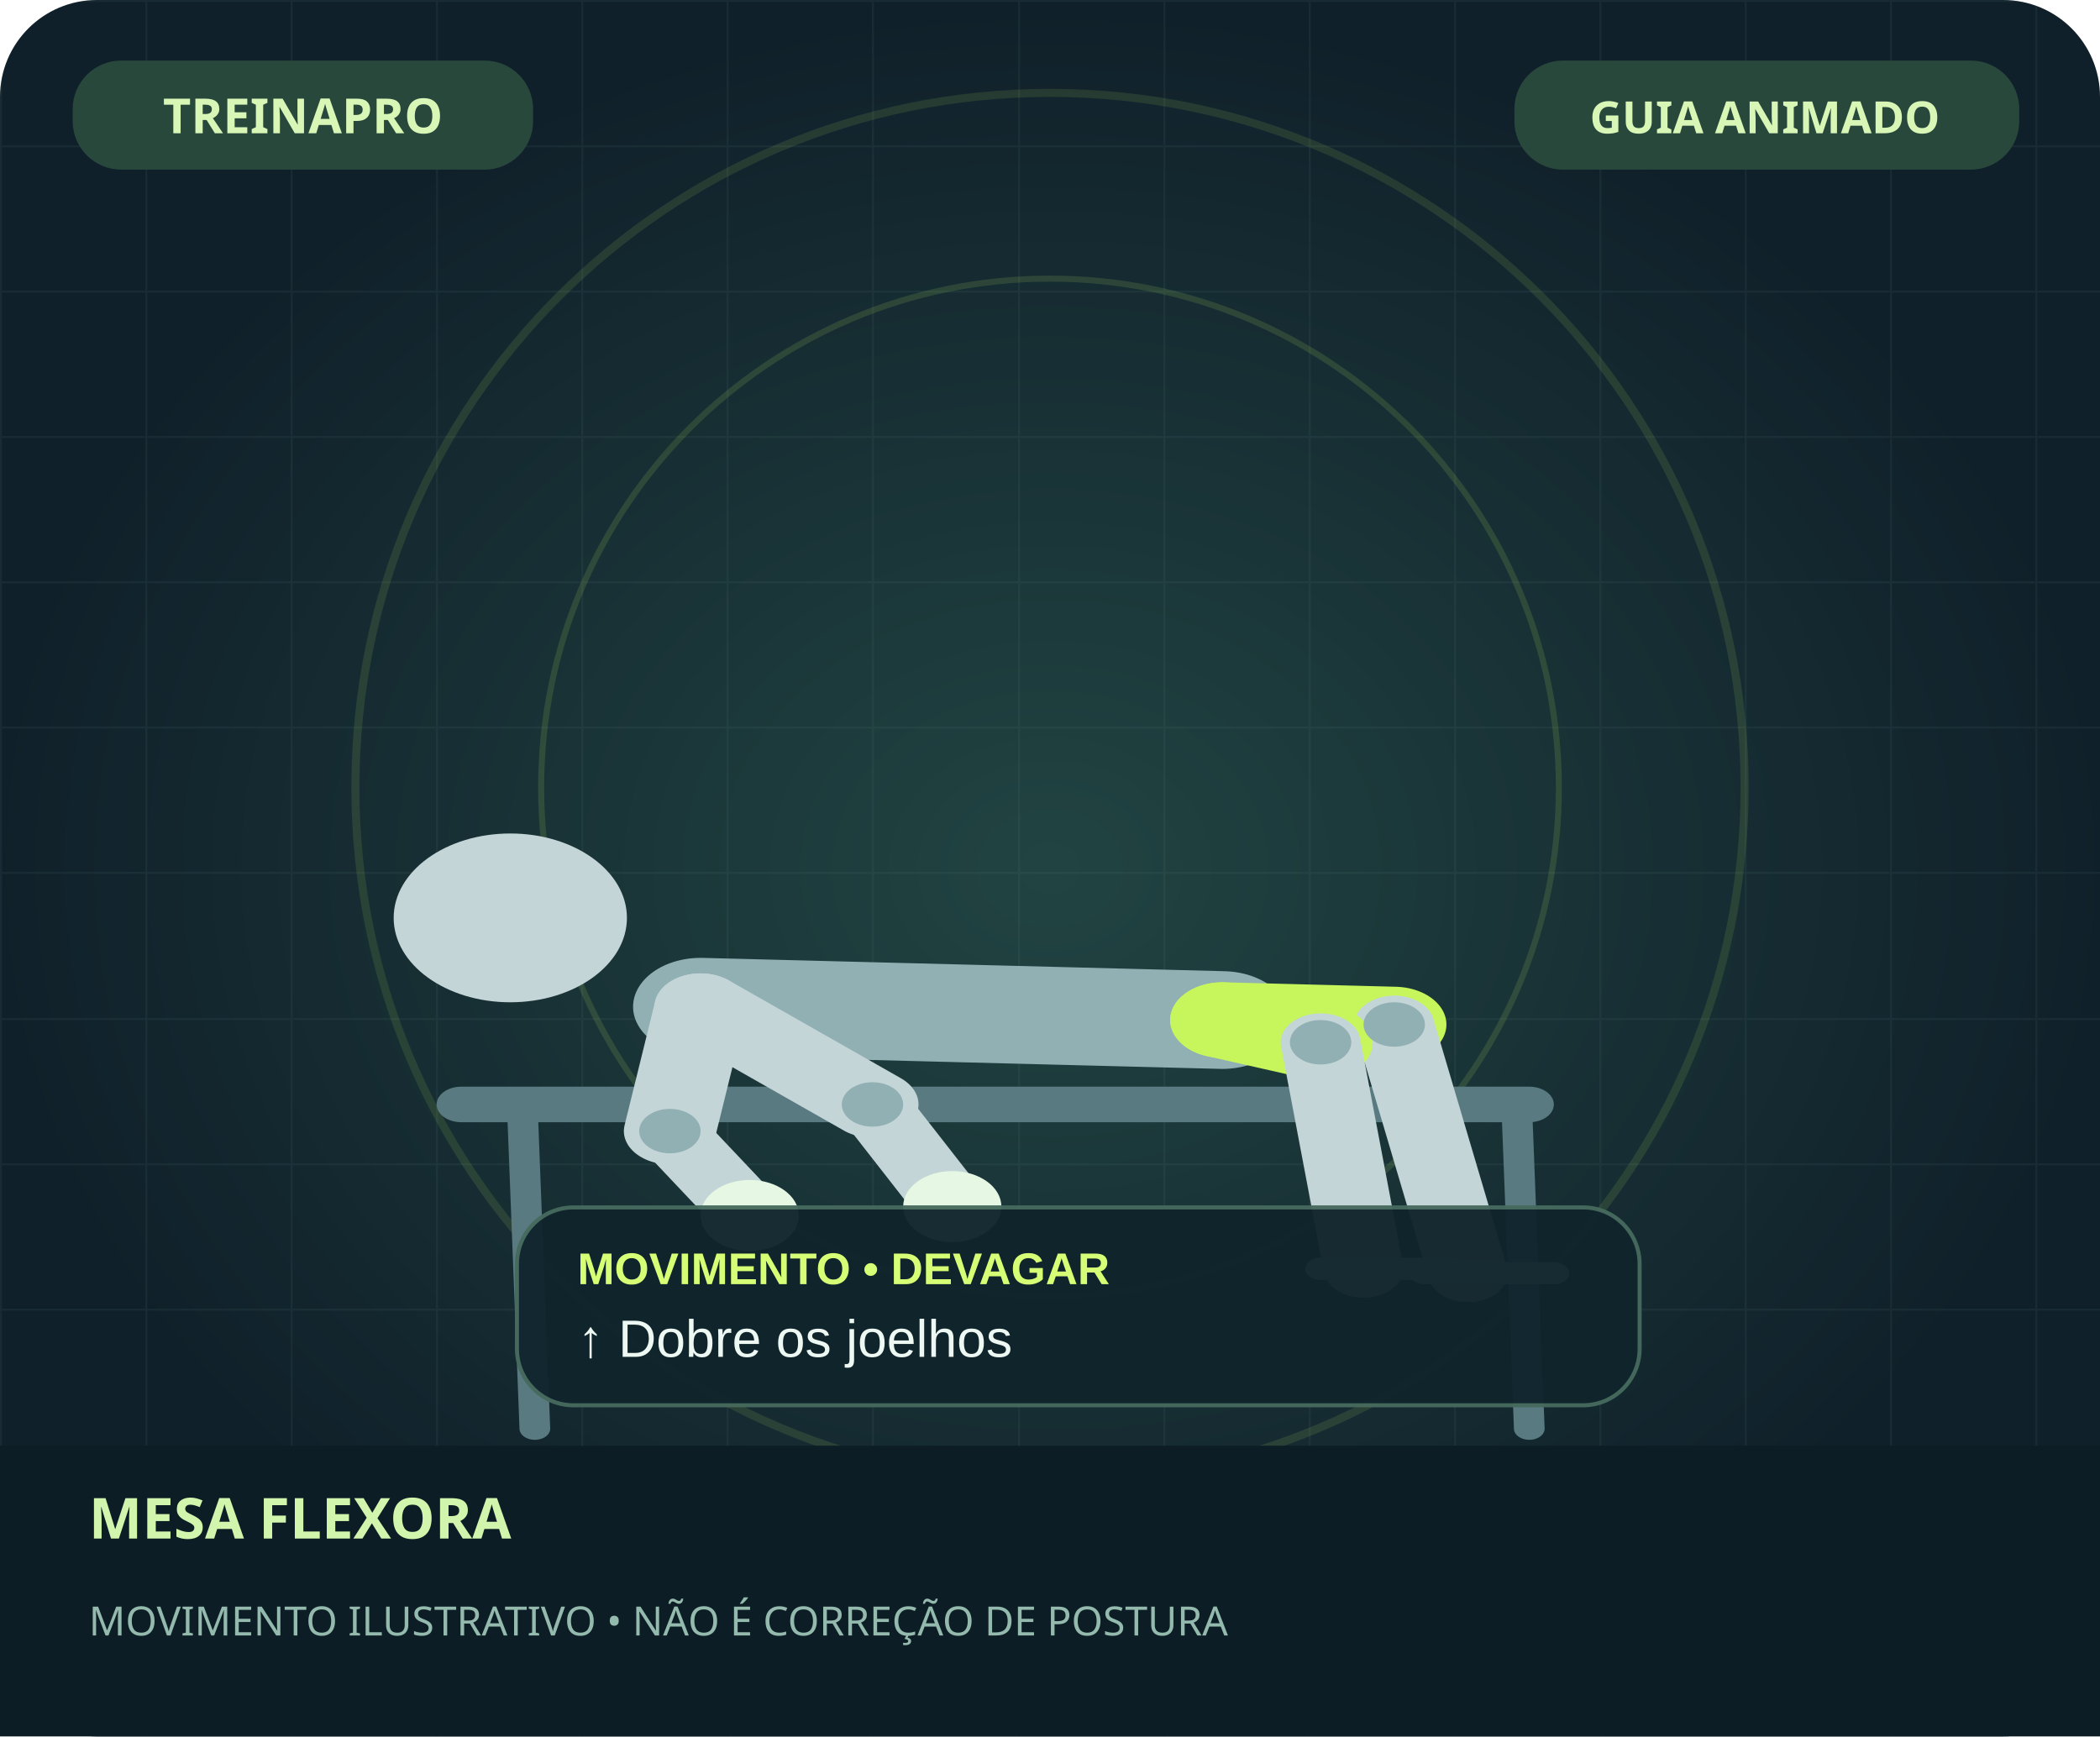
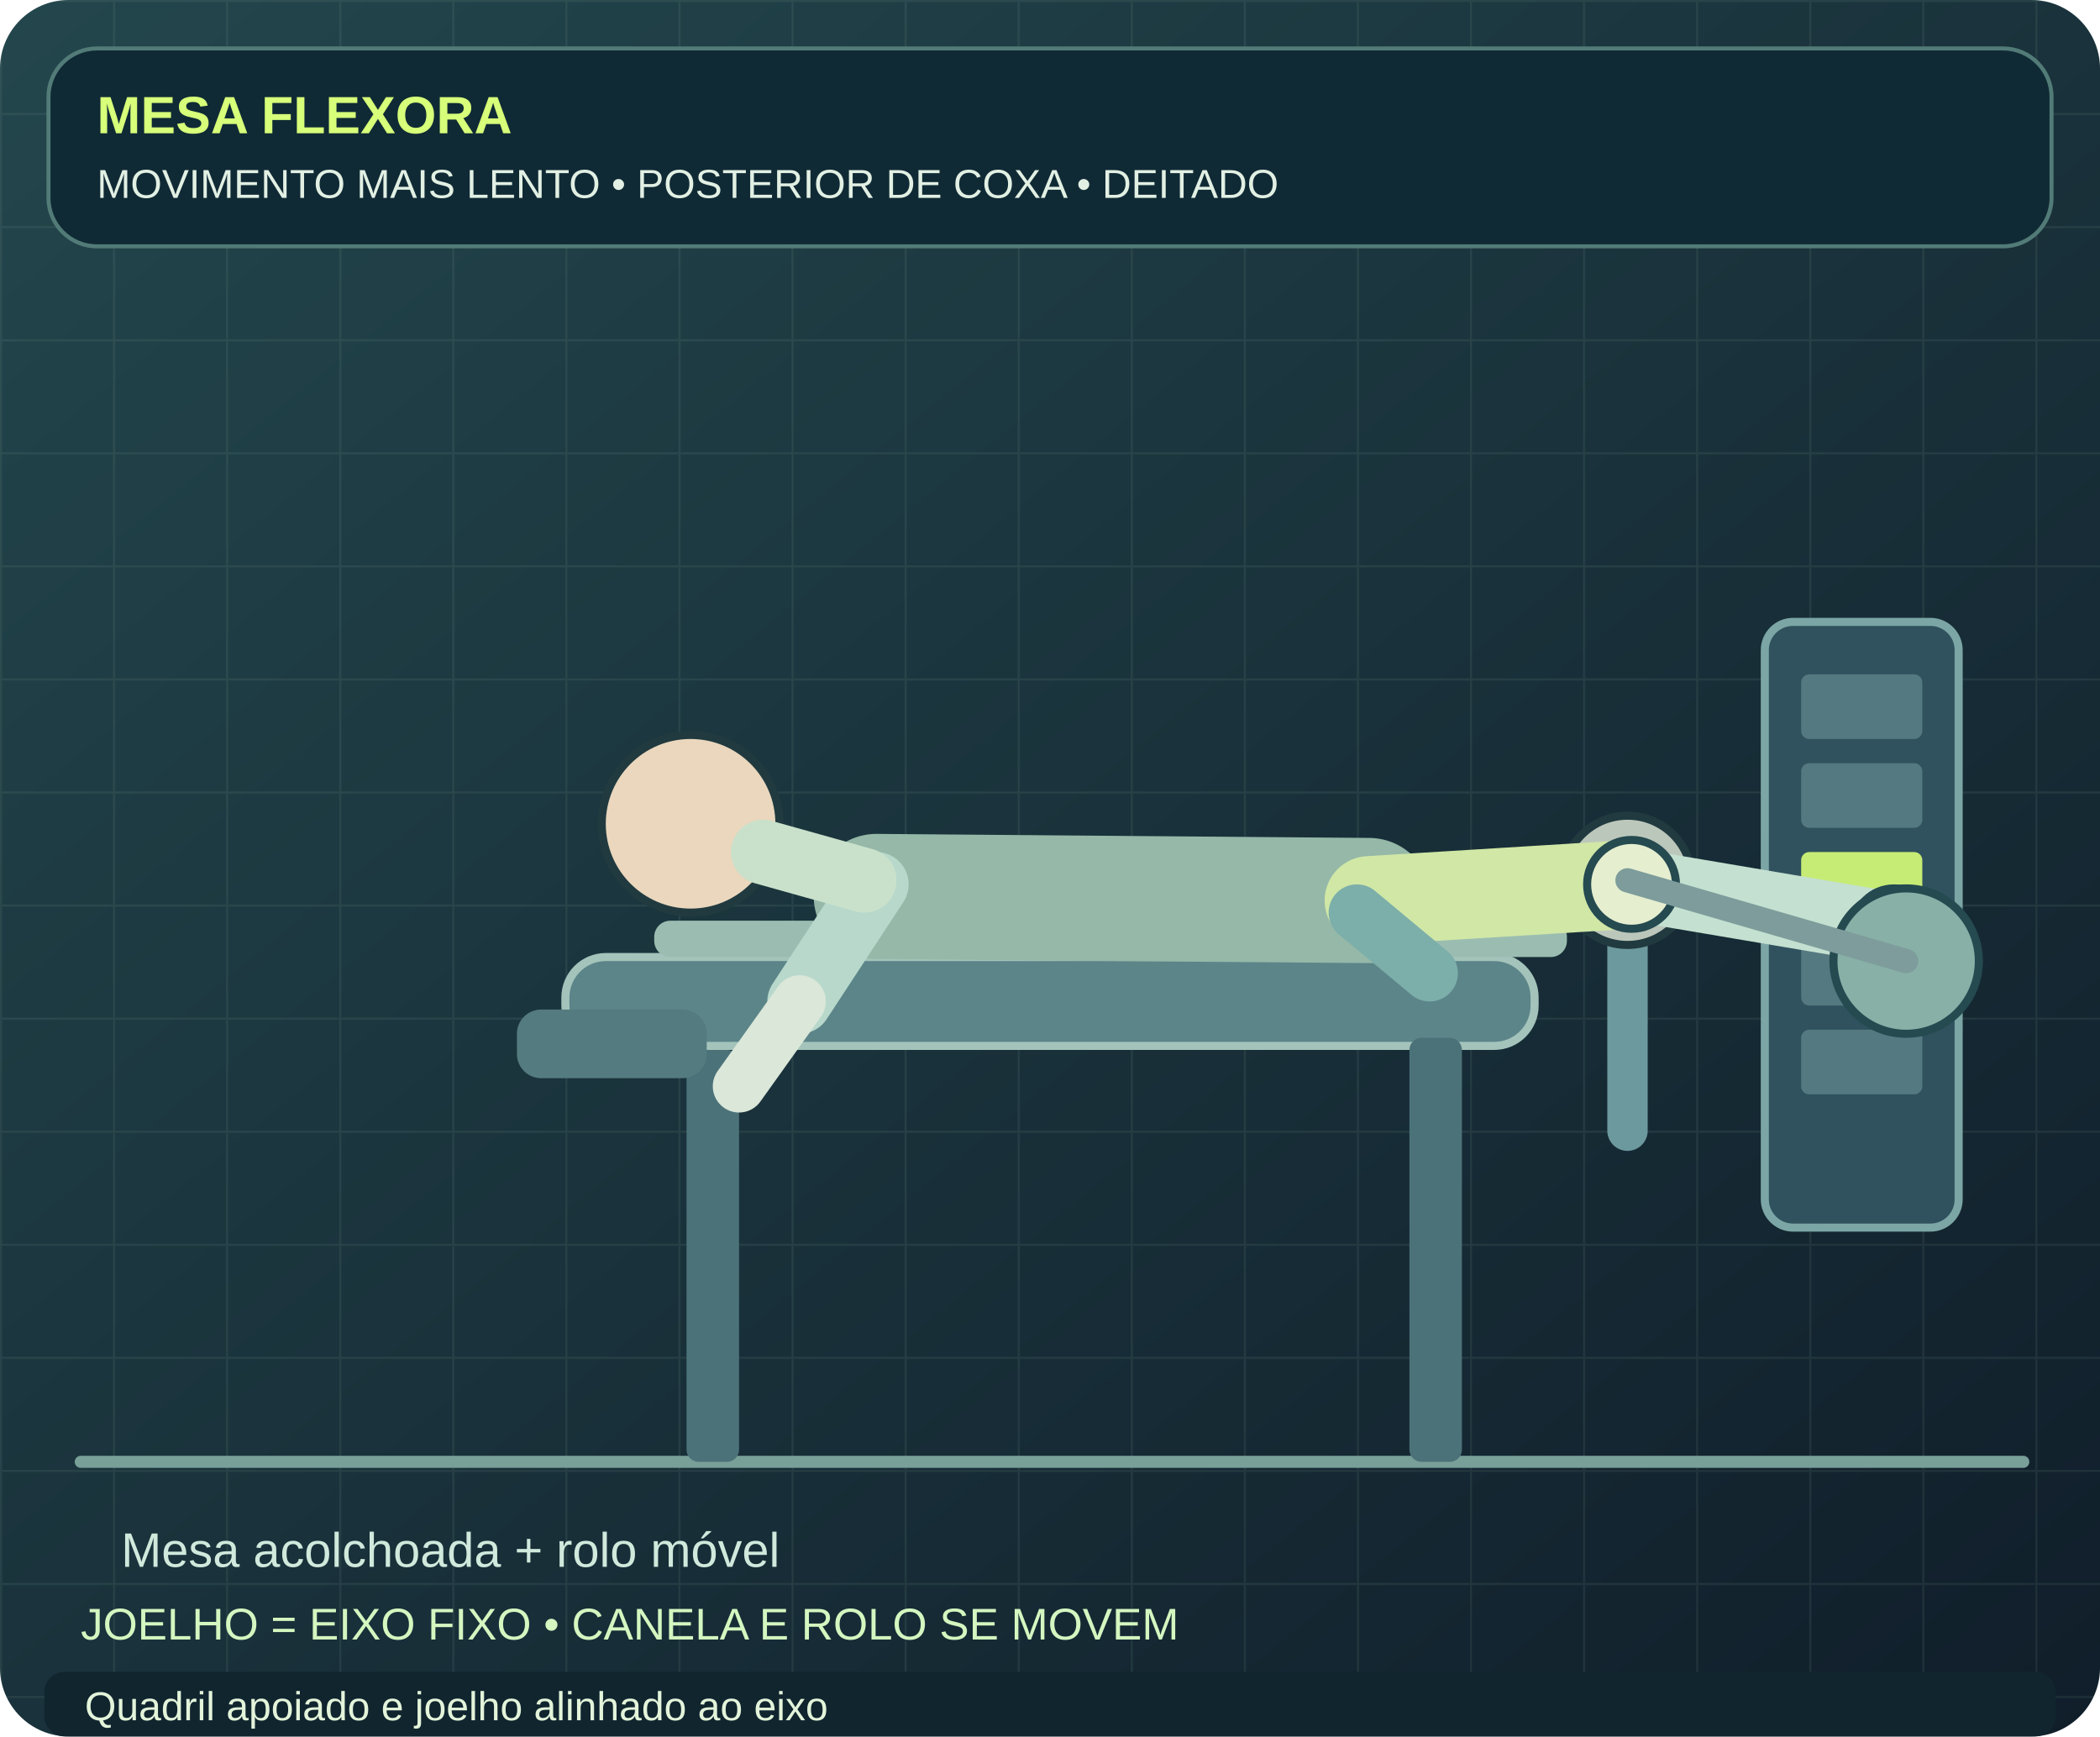
<svg xmlns="http://www.w3.org/2000/svg" viewBox="0 0 520 430" role="img" aria-labelledby="title desc">
  <defs>
-     <radialGradient id="bg">
-       <stop stop-color="#214442" />
-       <stop offset="1" stop-color="#10202a" />
-     </radialGradient>
-     <pattern id="grid" width="36" height="36" patternUnits="userSpaceOnUse">
-       <path d="M36 0H0V36" stroke="#729290" stroke-opacity=".095" fill="none" />
+     <linearGradient id="bg" x1="0" x2="1" y1="0" y2="1">
+       <stop stop-color="#23464c" />
+       <stop offset="1" stop-color="#101e2a" />
+     </linearGradient>
+     <pattern id="grid" width="28" height="28" patternUnits="userSpaceOnUse">
+       <path d="M28 0H0V28" stroke="#a4c2b1" stroke-opacity=".10" fill="none" />
    </pattern>
  </defs>
-   <rect width="520" height="430" rx="24" fill="url(#bg)" />
-   <rect width="520" height="430" rx="24" fill="url(#grid)" />
-   <circle cx="260" cy="195" r="172" fill="none" stroke="#c6f65b" opacity=".11" stroke-width="2" />
-   <circle cx="260" cy="195" r="126" fill="none" stroke="#c6f65b" opacity=".13" stroke-width="1.5" />
-   <rect x="18" y="15" rx="12" width="114" height="27" fill="#29483c" />
-   <text x="75" y="33" fill="#d8f6b6" text-anchor="middle" font-size="12" font-weight="bold" font-family="sans-serif">TREINAPRO</text>
-   <rect x="375" y="15" rx="12" width="125" height="27" fill="#29483c" />
-   <text x="437" y="33" fill="#d8f6b6" text-anchor="middle" font-size="11" font-weight="bold" font-family="sans-serif">GUIA ANIMADO</text>
-   <g transform="translate(61 15) scale(1.52 1.10)">
-     <line x1="35" y1="235" x2="209" y2="235" stroke="#587a80" stroke-width="8" stroke-linecap="round" />
-     <line x1="45" y1="237" x2="47" y2="308" stroke="#587a80" stroke-width="5" stroke-linecap="round" />
-     <line x1="207" y1="237" x2="209" y2="308" stroke="#587a80" stroke-width="5" stroke-linecap="round" />
-     <line x1="74" y1="213" x2="159" y2="216" stroke="#91b0b4" stroke-width="22" stroke-linecap="round" />
-     <line x1="159" y1="216" x2="187" y2="217" stroke="#c6f65b" stroke-width="17" stroke-linecap="round" />
-     <line x1="187" y1="217" x2="199" y2="273" stroke="#c4d5d7" stroke-width="13" stroke-linecap="round">
-       <animate attributeName="y2" values="273;273;153;153;273;273" keyTimes="0;0.12;0.42;0.57;0.88;1" dur="7.2s" repeatCount="indefinite" calcMode="linear" />
-     </line>
-     <line x1="159" y1="216" x2="175" y2="221" stroke="#c6f65b" stroke-width="17" stroke-linecap="round" />
-     <line x1="175" y1="221" x2="182" y2="272" stroke="#c4d5d7" stroke-width="13" stroke-linecap="round">
-       <animate attributeName="y2" values="272;272;157;157;272;272" keyTimes="0;0.12;0.42;0.57;0.88;1" dur="7.2s" repeatCount="indefinite" calcMode="linear" />
-     </line>
-     <line x1="74" y1="213" x2="69" y2="241" stroke="#c4d5d7" stroke-width="15" stroke-linecap="round" />
-     <line x1="69" y1="241" x2="82" y2="260" stroke="#c4d5d7" stroke-width="12" stroke-linecap="round" />
-     <line x1="74" y1="213" x2="102" y2="235" stroke="#c4d5d7" stroke-width="15" stroke-linecap="round" />
-     <line x1="102" y1="235" x2="115" y2="258" stroke="#c4d5d7" stroke-width="12" stroke-linecap="round" />
-     <circle cx="43" cy="193" r="19" fill="#c4d5d7" />
-     <circle cx="69" cy="241" r="5" fill="#91b0b4" />
-     <circle cx="102" cy="235" r="5" fill="#91b0b4" />
-     <circle cx="187" cy="217" r="5" fill="#91b0b4" />
-     <circle cx="175" cy="221" r="5" fill="#91b0b4" />
-     <circle cx="82" cy="260" r="8" fill="#e6f8e4" />
-     <circle cx="115" cy="258" r="8" fill="#e6f8e4" />
-     <line x1="192" y1="273" x2="213" y2="273" stroke="#d8e5e3" stroke-width="5" stroke-linecap="round">
-       <animate attributeName="y1" values="273;273;153;153;273;273" keyTimes="0;0.12;0.42;0.57;0.88;1" dur="7.2s" repeatCount="indefinite" calcMode="linear" />
-       <animate attributeName="y2" values="273;273;153;153;273;273" keyTimes="0;0.12;0.42;0.57;0.88;1" dur="7.2s" repeatCount="indefinite" calcMode="linear" />
-     </line>
-     <line x1="175" y1="272" x2="196" y2="272" stroke="#d8e5e3" stroke-width="5" stroke-linecap="round">
-       <animate attributeName="y1" values="272;272;157;157;272;272" keyTimes="0;0.12;0.42;0.57;0.88;1" dur="7.2s" repeatCount="indefinite" calcMode="linear" />
-       <animate attributeName="y2" values="272;272;157;157;272;272" keyTimes="0;0.12;0.42;0.57;0.88;1" dur="7.2s" repeatCount="indefinite" calcMode="linear" />
-     </line>
-   </g>
-   <rect x="0" y="358" width="520" height="72" fill="#0d1d25" />
-   <text x="22" y="381" fill="#d2f5ad" font-size="14" font-family="sans-serif" font-weight="bold">MESA FLEXORA</text>
-   <text x="22" y="405" fill="#94b9ad" font-size="10" font-family="sans-serif">MOVIMENTO ILUSTRATIVO • NÃO É CORREÇÃO DE POSTURA</text>
-   <g aria-hidden="true">
-     <rect x="128" y="299" rx="14" width="278" height="49" fill="#10232c" stroke="#46695d" opacity=".96" />
-     <text x="143" y="318" fill="#d7ff75" font-size="11" font-weight="bold" font-family="Arial,sans-serif">MOVIMENTO • DEVAGAR</text>
-     <text x="143" y="336" fill="#ecf8f1" font-size="13" font-family="Arial,sans-serif">↑ Dobre os joelhos</text>
-   </g>
+   <rect width="100%" height="100%" rx="17" fill="url(#bg)" />
+   <rect width="100%" height="100%" rx="17" fill="url(#grid)" />
+   <rect x="12" y="12" width="496" height="49" rx="12" fill="#102a35" stroke="#527b77" />
+   <text x="24" y="33" font-family="Arial,sans-serif" font-size="13" font-weight="700" fill="#d7ff79">MESA FLEXORA</text>
+   <text x="24" y="49" font-family="Arial,sans-serif" font-size="10" fill="#e2f0e4">MOVIMENTO MAIS LENTO • POSTERIOR DE COXA • DEITADO</text>
+   <line x1="20" y1="362" x2="501" y2="362" stroke="#789f98" stroke-width="3" stroke-linecap="round" />
+   <rect x="140" y="237" width="240" height="22" rx="10" fill="#5c8589" stroke="#a4c4bb" stroke-width="2" />
+   <rect x="170" y="260" width="13" height="102" rx="3" fill="#4c7279" />
+   <rect x="349" y="257" width="13" height="105" rx="3" fill="#4c7279" />
+   <rect x="162" y="228" width="226" height="9" rx="4" fill="#9bbdb1" />
+   <rect x="128" y="250" width="47" height="17" rx="6" fill="#547b7f" />
+   <line x1="403" y1="220" x2="403" y2="280" stroke="#6c999d" stroke-width="10" stroke-linecap="round" />
+   <circle cx="403" cy="218" r="16" fill="#bcc7bb" stroke="#213a3f" stroke-width="2" />
+   <rect x="437" y="154" width="48" height="150" rx="7" fill="#30525e" stroke="#7ba6a5" stroke-width="2" />
+   <rect x="446" y="167" width="30" height="16" rx="2" fill="#547980" />
+   <rect x="446" y="189" width="30" height="16" rx="2" fill="#547980" />
+   <rect x="446" y="211" width="30" height="16" rx="2" fill="#c6ec75" />
+   <rect x="446" y="233" width="30" height="16" rx="2" fill="#547980" />
+   <rect x="446" y="255" width="30" height="16" rx="2" fill="#547980" />
+   <text x="30" y="388" font-family="Arial,sans-serif" font-size="12" fill="#d0e9dc">Mesa acolchoada + rolo móvel</text>
+   <line x1="217" y1="222" x2="339" y2="223" stroke="#95b8a8" stroke-width="31" stroke-linecap="round" />
+   <line x1="217" y1="219" x2="198" y2="248" stroke="#b7d8cb" stroke-width="16" stroke-linecap="round" />
+   <line x1="198" y1="248" x2="183" y2="269" stroke="#dae7d9" stroke-width="13" stroke-linecap="round" />
+   <line x1="339" y1="223" x2="404" y2="219" stroke="#d0e7a6" stroke-width="22" stroke-linecap="round" />
+   <line x1="336" y1="226" x2="354" y2="241" stroke="#7caeaa" stroke-width="14" stroke-linecap="round" />
+   <circle cx="171" cy="204" r="22" fill="#ead7bd" stroke="#213a3f" stroke-width="2" />
+   <line x1="189" y1="211" x2="214" y2="218" stroke="#c9e1cb" stroke-width="16" stroke-linecap="round" />
+   <line x1="404" y1="219" x2="469" y2="230" stroke="#c4e0d0" stroke-width="18" stroke-linecap="round">
+     <animate attributeName="x2" values="469;469;413;413;469" keyTimes="0;0.13;0.46;0.66;1" dur="7.6s" repeatCount="indefinite" />
+     <animate attributeName="y2" values="230;230;146;146;230" keyTimes="0;0.13;0.46;0.66;1" dur="7.6s" repeatCount="indefinite" />
+   </line>
+   <circle cx="404" cy="219" r="11" fill="#e5eecf" stroke="#254a50" stroke-width="2" />
+   <circle cx="469" cy="230" r="10" fill="#dfe9db" stroke="#254a50" stroke-width="2">
+     <animate attributeName="cx" values="469;469;413;413;469" keyTimes="0;0.13;0.46;0.66;1" dur="7.6s" repeatCount="indefinite" />
+     <animate attributeName="cy" values="230;230;146;146;230" keyTimes="0;0.13;0.46;0.66;1" dur="7.6s" repeatCount="indefinite" />
+   </circle>
+   <circle cx="472" cy="238" r="18" fill="#88b0a7" stroke="#254a50" stroke-width="2">
+     <animate attributeName="cx" values="472;472;416;416;472" keyTimes="0;0.13;0.46;0.66;1" dur="7.6s" repeatCount="indefinite" />
+     <animate attributeName="cy" values="238;238;154;154;238" keyTimes="0;0.13;0.46;0.66;1" dur="7.6s" repeatCount="indefinite" />
+   </circle>
+   <line x1="403" y1="218" x2="472" y2="238" stroke="#7d9c9b" stroke-width="6" stroke-linecap="round">
+     <animate attributeName="x2" values="472;472;416;416;472" keyTimes="0;0.13;0.46;0.66;1" dur="7.6s" repeatCount="indefinite" />
+     <animate attributeName="y2" values="238;238;154;154;238" keyTimes="0;0.13;0.46;0.66;1" dur="7.6s" repeatCount="indefinite" />
+   </line>
+   <text x="20" y="406" font-family="Arial,sans-serif" font-size="11" fill="#d4f6c0">JOELHO = EIXO FIXO • CANELA E ROLO SE MOVEM</text>
+   <rect x="11" y="414" width="498" height="16" rx="5" fill="#10252e" />
+   <text x="21" y="426" font-family="Arial,sans-serif" font-size="10" fill="#e3f4da">Quadril apoiado e joelho alinhado ao eixo</text>
</svg>
